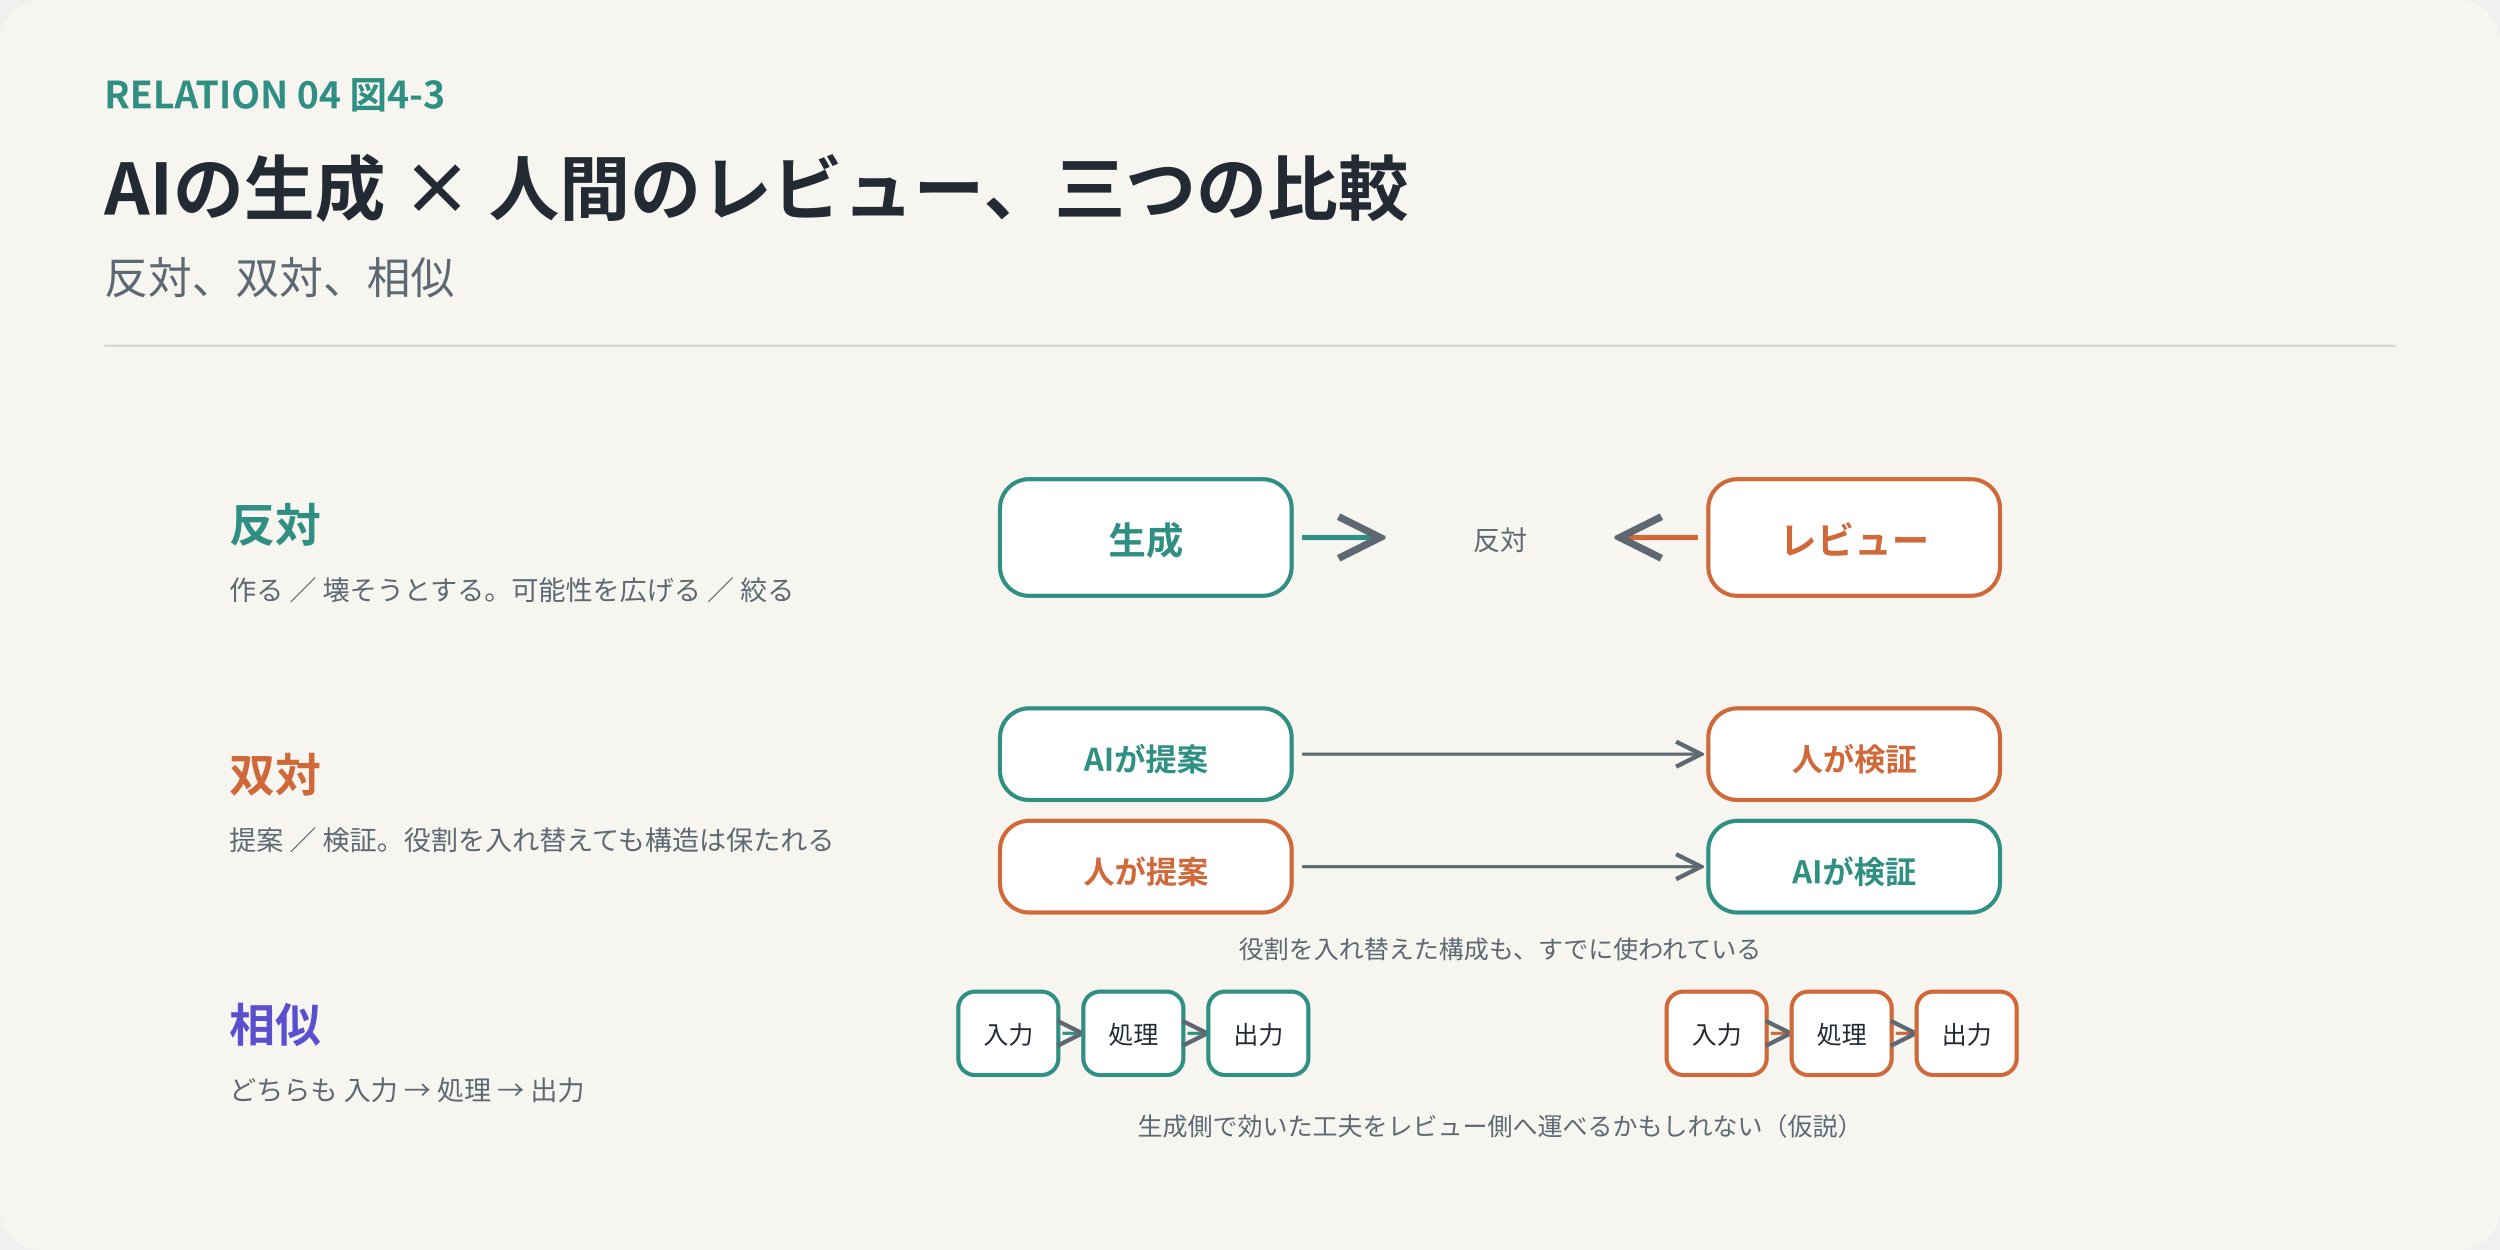
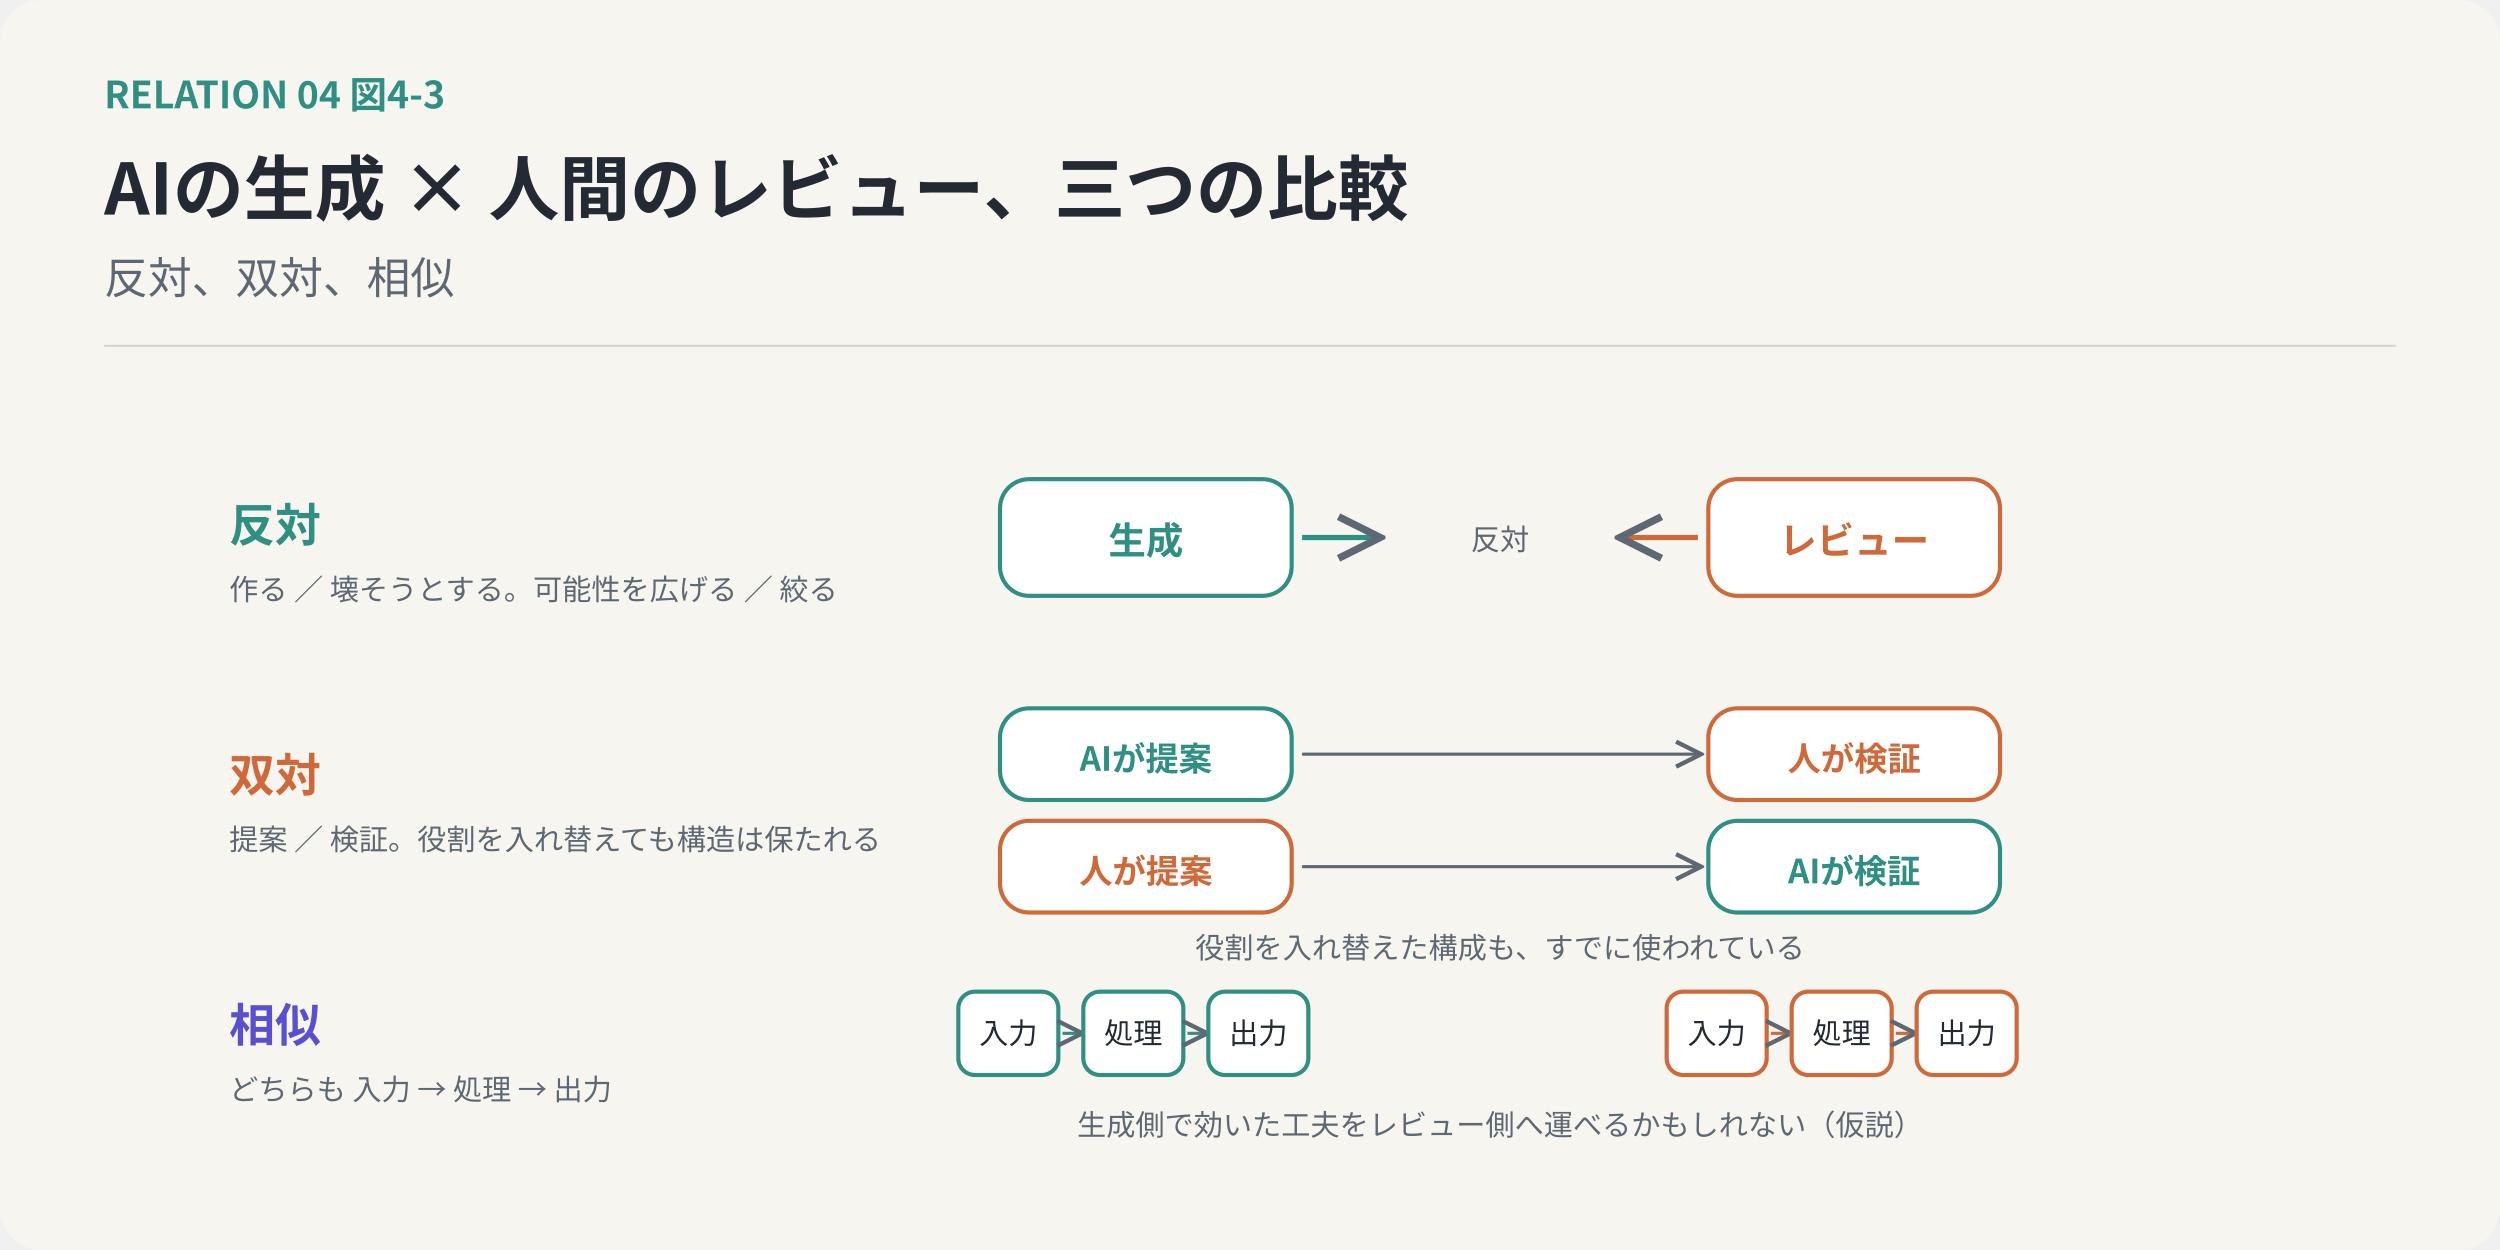
<svg xmlns="http://www.w3.org/2000/svg" width="1200" height="600" viewBox="0 0 1200 600" role="img" aria-labelledby="title desc">
  <defs>
    <marker id="arrow" markerWidth="10" markerHeight="10" refX="8" refY="5" orient="auto-start-reverse">
      <path d="M1,1 L9,5 L1,9" fill="none" stroke="#5d6873" stroke-width="1.4" />
    </marker>
  </defs>
  <rect width="1200" height="600" rx="20" fill="#f7f5ef" />
  <g font-family="system-ui, -apple-system, &quot;Hiragino Kaku Gothic ProN&quot;, &quot;Noto Sans CJK JP&quot;, Meiryo, sans-serif">
    <text x="50.0" y="52.0" fill="#2f8f83" font-size="18" text-anchor="start" font-weight="700">RELATION     04     図4-3</text>
    <text x="50.0" y="103.0" fill="#232a33" font-size="34" text-anchor="start" font-weight="700">AIの生成 × 人間のレビュー、三つの比較</text>
    <text x="50.0" y="141.0" fill="#5d6873" font-size="21" text-anchor="start" font-weight="400">反対、双対、相似</text>
    <line x1="50.0" y1="166.0" x2="1150.0" y2="166.0" stroke="#d8d4c8" stroke-width="1" />
    <text x="110.0" y="260.0" fill="#2f8f83" font-size="22" text-anchor="start" font-weight="700">反対</text>
-     <text x="110.0" y="288.0" fill="#5d6873" font-size="13" text-anchor="start" font-weight="400">作る ／ 壊そうとする。可能性を広げる ／ 絞る</text>
+     <text x="110.0" y="288.0" fill="#5d6873" font-size="14" text-anchor="start" font-weight="400">作る ／ 壊そうとする。可能性を広げる ／ 絞る</text>
    <rect x="480" y="230" width="140" height="56" rx="14" fill="#ffffff" stroke="#2f8f83" stroke-width="2" />
    <text x="550.0" y="266.0" fill="#2f8f83" font-size="18" text-anchor="middle" font-weight="700">生成</text>
    <rect x="820" y="230" width="140" height="56" rx="14" fill="#ffffff" stroke="#d0693a" stroke-width="2" />
    <text x="890.0" y="266.0" fill="#d0693a" font-size="18" text-anchor="middle" font-weight="700">レビュー</text>
    <line x1="625.0" y1="258.0" x2="660.0" y2="258.0" stroke="#2f8f83" stroke-width="2.5" marker-end="url(#arrow)" />
    <line x1="815.0" y1="258.0" x2="780.0" y2="258.0" stroke="#d0693a" stroke-width="2.5" marker-end="url(#arrow)" />
-     <text x="720.0" y="264.0" fill="#5d6873" font-size="13" text-anchor="middle" font-weight="400">反対</text>
+     <text x="720.0" y="264.0" fill="#5d6873" font-size="14" text-anchor="middle" font-weight="400">反対</text>
    <text x="110.0" y="380.0" fill="#d0693a" font-size="22" text-anchor="start" font-weight="700">双対</text>
-     <text x="110.0" y="408.0" fill="#5d6873" font-size="13" text-anchor="start" font-weight="400">提案 ／ 検証。役割を入れ替えても構造は保たれる</text>
+     <text x="110.0" y="408.0" fill="#5d6873" font-size="14" text-anchor="start" font-weight="400">提案 ／ 検証。役割を入れ替えても構造は保たれる</text>
    <rect x="480" y="340" width="140" height="44" rx="14" fill="#ffffff" stroke="#2f8f83" stroke-width="2" />
-     <text x="550.0" y="370.0" fill="#2f8f83" font-size="15" text-anchor="middle" font-weight="700">AIが提案</text>
+     <text x="550.0" y="370.0" fill="#2f8f83" font-size="16" text-anchor="middle" font-weight="700">AIが提案</text>
    <rect x="820" y="340" width="140" height="44" rx="14" fill="#ffffff" stroke="#d0693a" stroke-width="2" />
-     <text x="890.0" y="370.0" fill="#d0693a" font-size="15" text-anchor="middle" font-weight="700">人が検証</text>
+     <text x="890.0" y="370.0" fill="#d0693a" font-size="16" text-anchor="middle" font-weight="700">人が検証</text>
    <rect x="480" y="394" width="140" height="44" rx="14" fill="#ffffff" stroke="#d0693a" stroke-width="2" />
-     <text x="550.0" y="424.0" fill="#d0693a" font-size="15" text-anchor="middle" font-weight="700">人が提案</text>
+     <text x="550.0" y="424.0" fill="#d0693a" font-size="16" text-anchor="middle" font-weight="700">人が提案</text>
    <rect x="820" y="394" width="140" height="44" rx="14" fill="#ffffff" stroke="#2f8f83" stroke-width="2" />
-     <text x="890.0" y="424.0" fill="#2f8f83" font-size="15" text-anchor="middle" font-weight="700">AIが検証</text>
+     <text x="890.0" y="424.0" fill="#2f8f83" font-size="16" text-anchor="middle" font-weight="700">AIが検証</text>
    <line x1="625.0" y1="362.0" x2="815.0" y2="362.0" stroke="#5d6873" stroke-width="1.5" marker-end="url(#arrow)" />
    <line x1="625.0" y1="416.0" x2="815.0" y2="416.0" stroke="#5d6873" stroke-width="1.5" marker-end="url(#arrow)" />
-     <text x="720.0" y="460.0" fill="#5d6873" font-size="12" text-anchor="middle" font-weight="400">役割を入れ替えた構成も、すでに使われている</text>
+     <text x="720.0" y="460.0" fill="#5d6873" font-size="14" text-anchor="middle" font-weight="400">役割を入れ替えた構成も、すでに使われている</text>
    <text x="110.0" y="500.0" fill="#5a4fcf" font-size="22" text-anchor="start" font-weight="700">相似</text>
-     <text x="110.0" y="528.0" fill="#5d6873" font-size="13" text-anchor="start" font-weight="400">どちらも 入力 → 処理 → 出力</text>
+     <text x="110.0" y="528.0" fill="#5d6873" font-size="14" text-anchor="start" font-weight="400">どちらも 入力 → 処理 → 出力</text>
    <rect x="460" y="476" width="48" height="40" rx="8" fill="#ffffff" stroke="#2f8f83" stroke-width="2" />
-     <text x="484.0" y="501.0" fill="#232a33" font-size="12" text-anchor="middle" font-weight="400">入力</text>
+     <text x="484.0" y="501.0" fill="#232a33" font-size="14" text-anchor="middle" font-weight="400">入力</text>
    <line x1="510.0" y1="496.0" x2="518.0" y2="496.0" stroke="#2f8f83" stroke-width="1.5" marker-end="url(#arrow)" />
    <rect x="520" y="476" width="48" height="40" rx="8" fill="#ffffff" stroke="#2f8f83" stroke-width="2" />
-     <text x="544.0" y="501.0" fill="#232a33" font-size="12" text-anchor="middle" font-weight="400">処理</text>
+     <text x="544.0" y="501.0" fill="#232a33" font-size="14" text-anchor="middle" font-weight="400">処理</text>
    <line x1="570.0" y1="496.0" x2="578.0" y2="496.0" stroke="#2f8f83" stroke-width="1.5" marker-end="url(#arrow)" />
    <rect x="580" y="476" width="48" height="40" rx="8" fill="#ffffff" stroke="#2f8f83" stroke-width="2" />
-     <text x="604.0" y="501.0" fill="#232a33" font-size="12" text-anchor="middle" font-weight="400">出力</text>
+     <text x="604.0" y="501.0" fill="#232a33" font-size="14" text-anchor="middle" font-weight="400">出力</text>
    <rect x="800" y="476" width="48" height="40" rx="8" fill="#ffffff" stroke="#d0693a" stroke-width="2" />
-     <text x="824.0" y="501.0" fill="#232a33" font-size="12" text-anchor="middle" font-weight="400">入力</text>
+     <text x="824.0" y="501.0" fill="#232a33" font-size="14" text-anchor="middle" font-weight="400">入力</text>
    <line x1="850.0" y1="496.0" x2="858.0" y2="496.0" stroke="#d0693a" stroke-width="1.5" marker-end="url(#arrow)" />
    <rect x="860" y="476" width="48" height="40" rx="8" fill="#ffffff" stroke="#d0693a" stroke-width="2" />
-     <text x="884.0" y="501.0" fill="#232a33" font-size="12" text-anchor="middle" font-weight="400">処理</text>
+     <text x="884.0" y="501.0" fill="#232a33" font-size="14" text-anchor="middle" font-weight="400">処理</text>
    <line x1="910.0" y1="496.0" x2="918.0" y2="496.0" stroke="#d0693a" stroke-width="1.5" marker-end="url(#arrow)" />
    <rect x="920" y="476" width="48" height="40" rx="8" fill="#ffffff" stroke="#d0693a" stroke-width="2" />
-     <text x="944.0" y="501.0" fill="#232a33" font-size="12" text-anchor="middle" font-weight="400">出力</text>
-     <text x="720.0" y="545.0" fill="#5d6873" font-size="12" text-anchor="middle" font-weight="400">生成側で効いた工夫をレビュー側へ運べるかもしれない（仮説）</text>
+     <text x="944.0" y="501.0" fill="#232a33" font-size="14" text-anchor="middle" font-weight="400">出力</text>
+     <text x="720.0" y="545.0" fill="#5d6873" font-size="14" text-anchor="middle" font-weight="400">生成側で効いた工夫をレビュー側へ運べるかもしれない（仮説）</text>
  </g>
</svg>
